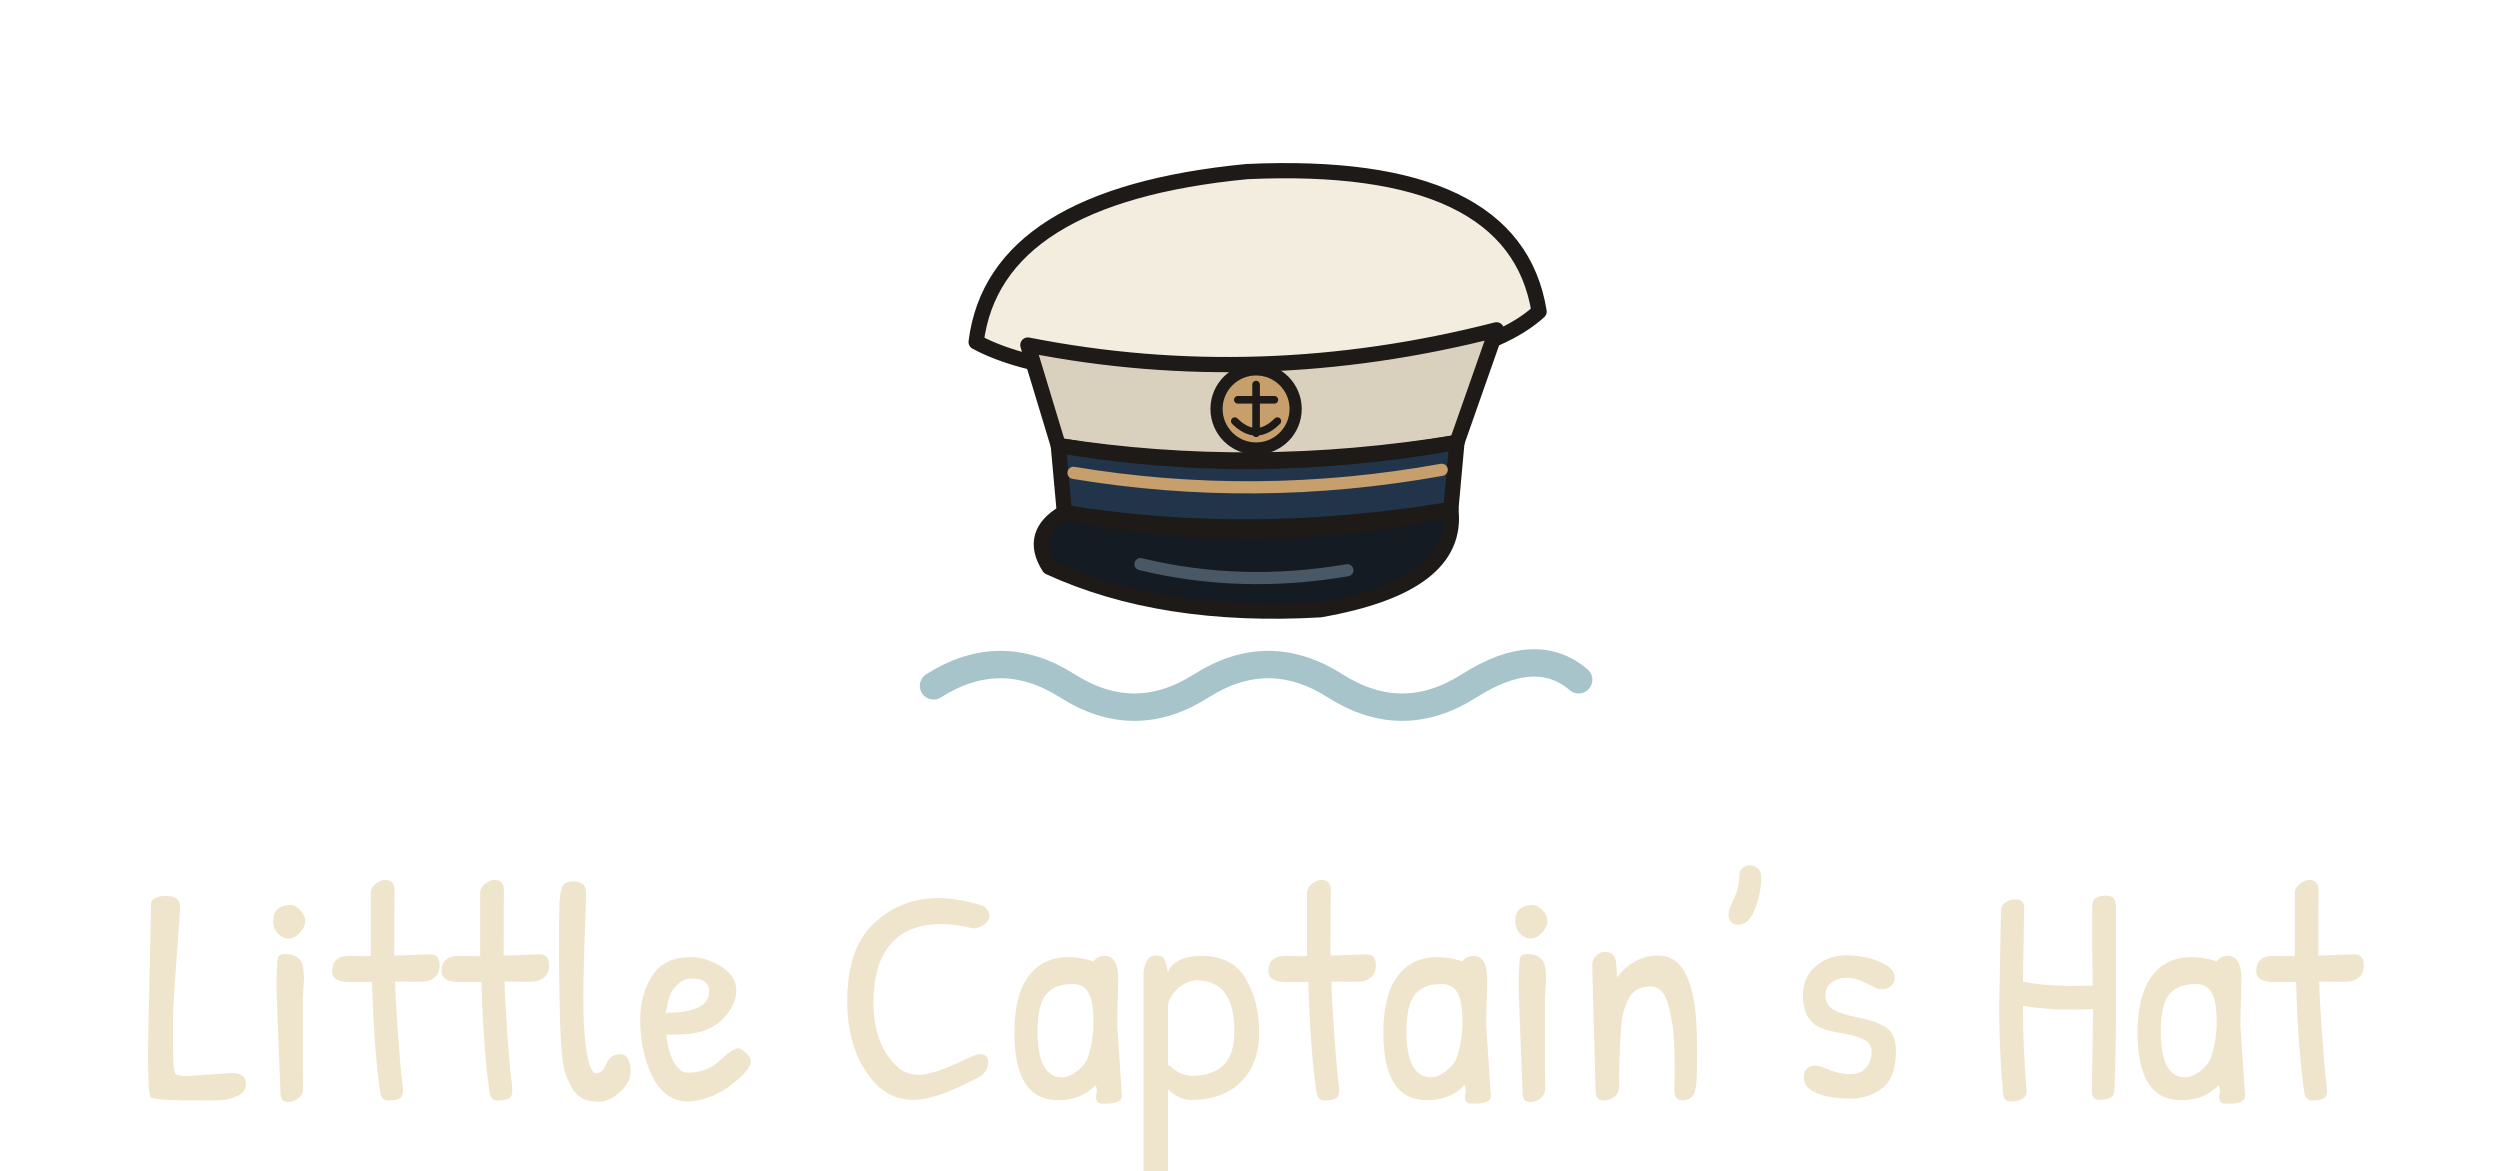
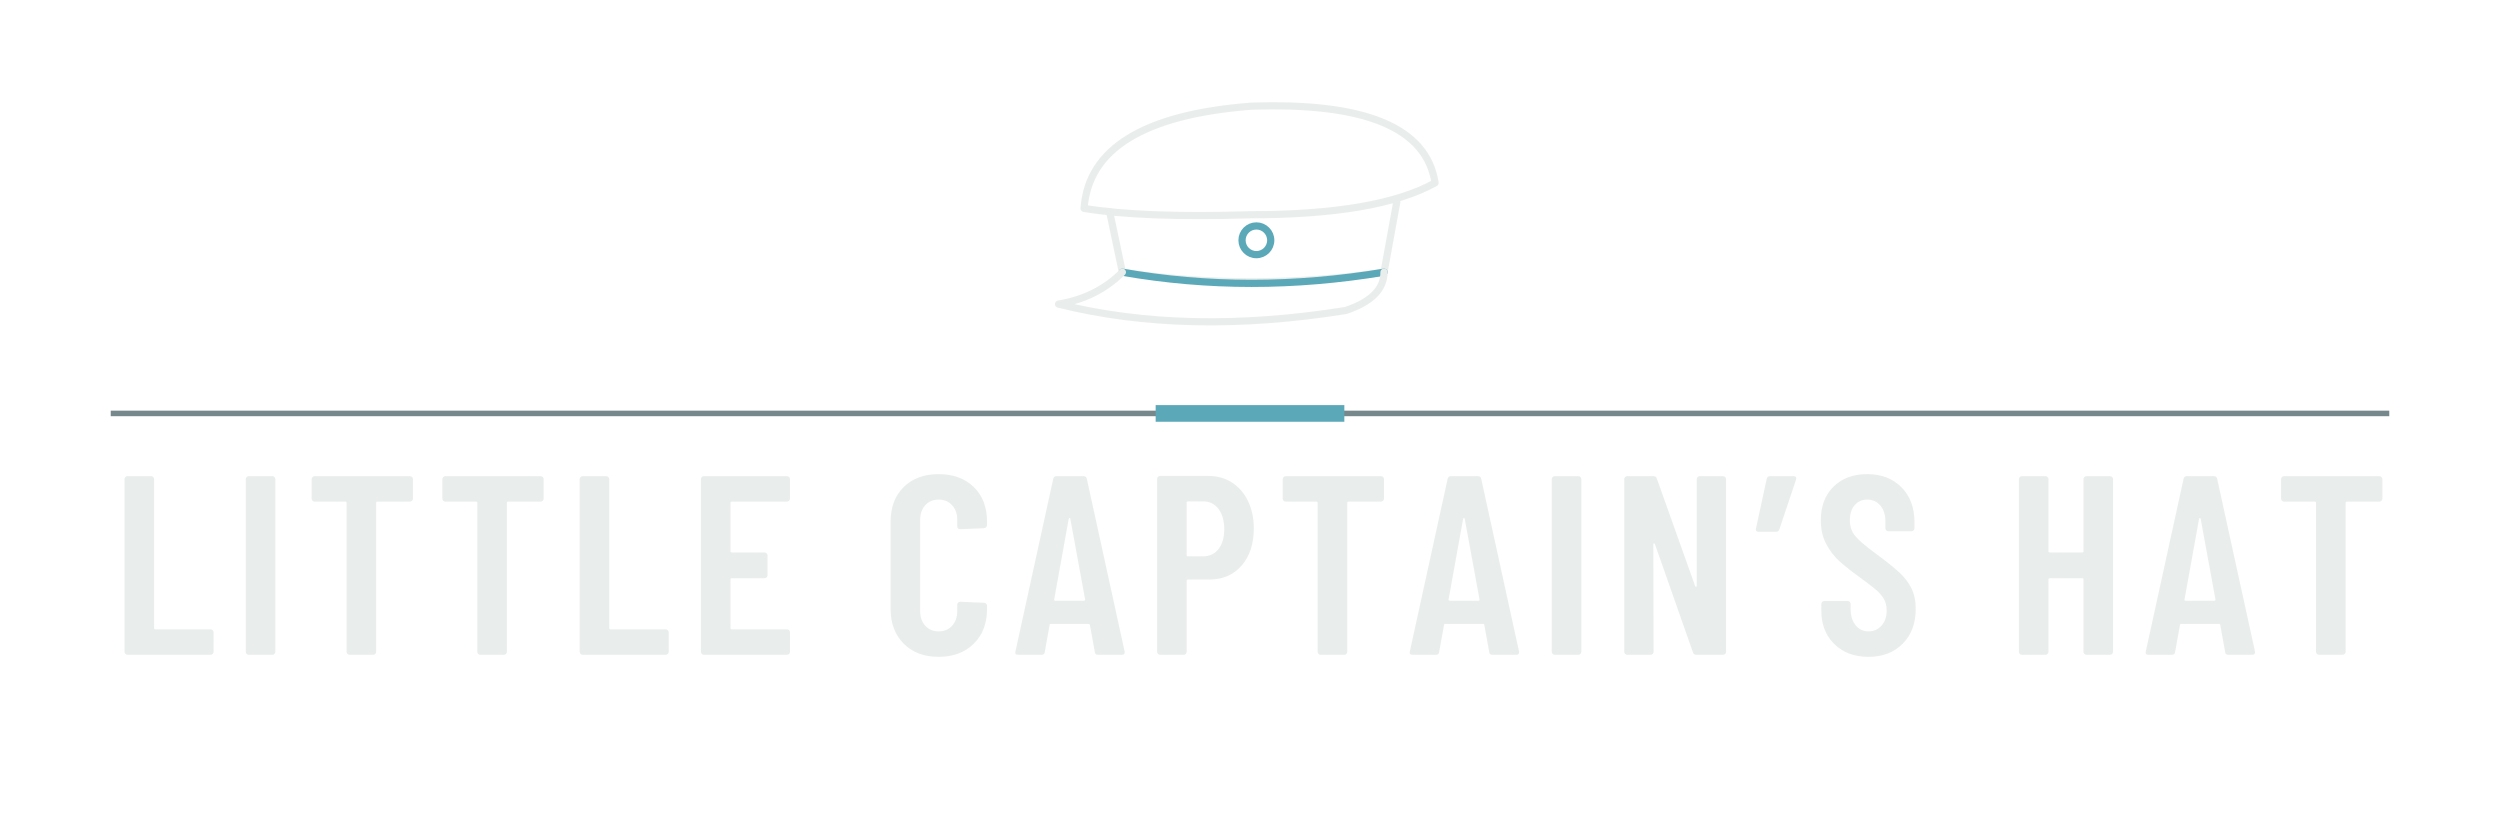
- <svg xmlns="http://www.w3.org/2000/svg" width="1068" height="500" viewBox="0 0 1068 500">
-   <g transform="translate(367.6 -6) scale(1.3)">
-     <path d="M38 117 Q 44 69 127 61 Q 215 57 223 107 Q 201 127 129 128 Q 64 131 38 117 Z" fill="#f3ede0" stroke="#1d1a17" stroke-width="5" stroke-linejoin="round" stroke-linecap="round" />
-     <path d="M55 118 L 65 151 Q 129 161 196 150 L 209 113 Q 131 133 55 118 Z" fill="#d9d0bd" stroke="#1d1a17" stroke-width="5" stroke-linejoin="round" stroke-linecap="round" />
-     <path d="M65 151 Q 129 162 196 150 L 194 172 Q 128 183 67 173 Z" fill="#22344a" stroke="#1d1a17" stroke-width="5" stroke-linejoin="round" stroke-linecap="round" />
-     <path d="M70 160 Q 130 170 191 159" fill="none" stroke="#C79F6D" stroke-width="4" stroke-linecap="round" />
-     <path d="M67 173 Q 129 186 194 172 Q 197 197 151 205 Q 99 208 62 191 Q 55 180 67 173 Z" fill="#141b22" stroke="#1d1a17" stroke-width="5" stroke-linejoin="round" stroke-linecap="round" />
-     <path d="M92 190 Q 125 198 160 192" fill="none" stroke="#4a5866" stroke-width="4" stroke-linecap="round" />
-     <circle cx="130" cy="139" r="13" fill="#C79F6D" stroke="#1d1a17" stroke-width="4" />
-     <path d="M130 131 L130 147 M124 136 L136 136 M123 143 Q 130 150 137 143" fill="none" stroke="#1d1a17" stroke-width="2.5" stroke-linecap="round" />
-     <path d="M24 230 Q 46 216 68 230 T 112 230 T 156 230 T 200 230 T 236 228" fill="none" stroke="#A6C4C9" stroke-width="9" stroke-linecap="round" stroke-linejoin="round" />
+ <svg xmlns="http://www.w3.org/2000/svg" width="901" height="300" viewBox="0 0 901 300">
+   <g transform="translate(450.5 82) scale(1.15)" fill="none" stroke="#E9EEEC" stroke-width="2.261" stroke-linejoin="round" stroke-linecap="round">
+     <path d="M-52 -6 Q -50 -34 0 -38 Q 54 -40 58 -14 Q 40 -4 0 -4 Q -34 -3 -52 -6 Z" />
+     <path d="M-44 -5 L -40 14 Q 0 20 42 14 L 46 -8" />
+     <path d="M-40 14 Q 0 21 42 14" stroke="#5AA8B8" />
+     <path d="M-40 14 Q -48 22 -60 24 Q -20 34 30 26 Q 42 22 42 14" />
+     <circle cx="2" cy="4" r="4.5" stroke="#5AA8B8" />
  </g>
-   <path d="M63.222 451.652 63.354 441.356 64.542 386.18Q64.542 384.596 66.258 383.672Q67.974 382.748 70.614 382.748Q76.95 382.748 76.95 387.236Q76.95 388.688 75.432 409.412Q73.914 430.136 73.914 434.228Q73.914 434.228 73.914 448.22Q73.914 458.12 75.234 459.044Q77.214 459.704 79.854 459.704L98.862 458.384Q105.066 458.384 105.066 462.872Q105.066 466.436 101.7 468.086Q98.334 469.736 95.034 469.934Q91.734 470.132 86.982 470.132Q66.258 470.132 64.542 468.812Q63.618 468.02 63.486 462.806Q63.354 457.592 63.288 455.48Q63.222 453.368 63.222 451.652Z M123.81 386.576Q126.186 386.576 128.298 388.82Q130.41 391.064 130.41 393.506Q130.41 395.948 128.1 398.456Q125.79 400.964 123.282 400.964Q120.774 400.964 118.728 398.852Q116.682 396.74 116.682 393.44Q116.682 387.104 123.546 386.576Q123.678 386.576 123.81 386.576ZM129.354 455.744 129.486 464.984Q129.486 467.492 127.506 469.142Q125.526 470.792 123.282 470.792Q119.982 470.792 119.85 467.492Q118.134 425.384 118.134 420.896Q118.134 416.408 118.53 409.94Q118.794 407.564 121.566 407.564Q128.562 407.564 129.486 413.24Q129.882 416.144 129.882 417.86L129.354 426.176Z M149.286 408.356 155.886 408.488Q158.13 408.488 158.394 408.356V381.296Q158.526 379.052 160.638 377.468Q162.75 375.884 164.598 375.884Q166.446 375.884 167.568 377.072Q168.69 378.26 168.558 380.768Q168.426 383.276 168.426 408.224L183.87 407.696Q187.83 407.696 187.83 412.316Q187.83 415.748 185.784 417.464Q183.738 419.18 181.428 419.312Q179.118 419.444 176.874 419.444L168.822 419.312Q168.822 424.724 169.944 440.696Q171.066 456.668 171.726 461.354Q172.386 466.04 171.99 467.426Q171.594 468.812 170.538 469.34Q168.822 470.132 165.918 470.132Q163.014 470.132 162.486 466.964Q159.846 449.672 158.922 419.444Q157.734 419.576 149.814 419.576Q141.894 419.576 141.894 414.956Q141.894 408.356 149.286 408.356Z M196.014 408.356 202.614 408.488Q204.858 408.488 205.122 408.356V381.296Q205.254 379.052 207.366 377.468Q209.478 375.884 211.326 375.884Q213.174 375.884 214.296 377.072Q215.418 378.26 215.286 380.768Q215.154 383.276 215.154 408.224L230.598 407.696Q234.558 407.696 234.558 412.316Q234.558 415.748 232.512 417.464Q230.466 419.18 228.156 419.312Q225.846 419.444 223.602 419.444L215.55 419.312Q215.55 424.724 216.672 440.696Q217.794 456.668 218.454 461.354Q219.114 466.04 218.718 467.426Q218.322 468.812 217.266 469.34Q215.55 470.132 212.646 470.132Q209.742 470.132 209.214 466.964Q206.574 449.672 205.65 419.444Q204.462 419.576 196.542 419.576Q188.622 419.576 188.622 414.956Q188.622 408.356 196.014 408.356Z M244.722 376.544Q250.398 376.544 250.398 381.164Q250.398 384.728 249.804 399.776Q249.21 414.824 249.21 426.704Q249.21 438.584 250.134 445.844Q251.718 458.516 254.622 458.516Q257.526 458.516 258.978 454.424Q259.638 452.84 261.09 451.586Q262.542 450.332 264.786 450.332Q269.406 450.332 269.406 458.12Q269.406 462.344 264.852 466.502Q260.298 470.66 255.81 470.66Q251.322 470.66 248.616 469.142Q245.91 467.624 244.26 464.588Q242.61 461.552 241.62 458.714Q240.63 455.876 240.234 451.784Q239.442 445.184 239.112 430.598Q238.782 416.012 238.782 402.746Q238.782 389.48 239.112 384.53Q239.442 379.58 240.696 378.062Q241.95 376.544 244.722 376.544Z M294.882 408.884Q301.878 408.884 308.214 412.976Q314.55 417.068 314.55 423.074Q314.55 429.08 309.402 434.69Q304.254 440.3 295.674 441.488Q291.978 442.016 284.586 442.016Q286.038 453.236 290.262 456.8Q291.582 458.252 293.826 458.252Q302.01 458.252 307.554 453.038Q313.098 447.824 315.474 447.824Q316.53 447.824 318.642 449.804Q320.754 451.784 320.754 453.5Q320.754 456.932 312.438 463.4Q308.742 466.436 303.528 468.482Q298.314 470.528 293.826 470.528Q282.342 470.528 276.93 455.744Q273.498 446.636 273.498 435.68Q273.498 424.724 278.646 416.804Q283.794 408.884 294.882 408.884ZM295.542 417.992Q290.526 417.992 286.962 423.668Q285.642 425.648 284.454 432.644Q302.934 432.644 302.934 423.536Q302.934 417.992 295.542 417.992Z M400.746 383.672Q409.59 383.672 420.282 387.104Q422.658 388.952 422.658 391.13Q422.658 393.308 420.48 394.958Q418.302 396.608 415.53 396.608Q408.402 394.76 402.198 394.76Q387.942 394.76 380.55 403.208Q373.158 411.656 373.158 428.288Q373.158 444.92 381.87 454.292Q386.358 459.176 392.562 459.176Q398.766 459.176 412.362 452.576Q417.114 450.332 418.698 450.332Q422.13 450.332 422.13 453.896Q422.13 457.46 418.83 459.836Q407.478 465.776 401.142 467.822Q394.806 469.868 390.186 469.868Q380.682 469.868 373.95 462.872Q361.938 449.936 361.938 427.562Q361.938 405.188 373.356 394.43Q384.774 383.672 400.746 383.672Z M471.894 408.356Q477.702 408.356 477.702 418.256Q477.702 419.312 477.702 420.5L477.438 429.74Q477.306 434.096 477.306 438.32L479.286 468.152Q479.286 471.452 472.554 471.452Q472.158 471.452 470.64 471.452Q469.122 471.452 468.528 470.264Q467.934 469.076 468.396 467.36Q468.858 465.644 468.066 463.532Q461.994 470.0 451.962 470.0Q433.35 470.0 433.35 441.224Q433.35 425.252 439.356 417.068Q445.362 408.884 456.582 408.884Q461.862 408.884 467.142 410.732Q468.858 408.356 471.894 408.356ZM458.166 420.368Q450.642 420.368 446.946 424.724Q443.25 429.08 443.25 440.696Q443.25 460.232 453.81 460.232Q456.582 460.232 459.948 457.724Q463.314 455.216 464.634 452.048Q467.142 444.92 467.142 436.472Q467.142 428.024 465.096 424.196Q463.05 420.368 458.166 420.368Z M508.986 469.868Q504.498 469.868 500.67 466.832Q500.67 466.832 498.954 465.38V504.98Q498.162 507.62 496.182 509.402Q494.202 511.184 491.958 511.184Q488.526 511.184 488.526 506.564V414.56Q489.318 411.128 490.44 409.676Q491.562 408.224 494.004 408.224Q496.446 408.224 497.172 409.346Q497.898 410.468 498.954 415.484Q499.482 412.844 503.178 410.6Q506.874 408.356 513.078 408.356Q526.542 408.356 532.218 418.124Q537.894 427.892 537.894 441.158Q537.894 454.424 530.172 462.146Q522.45 469.868 508.986 469.868ZM498.954 430.268V454.82Q499.746 455.216 500.802 456.14Q504.63 459.572 509.118 459.572Q527.334 459.572 527.334 440.828Q527.334 424.856 519.15 420.632Q515.718 418.784 510.702 418.784Q505.818 419.444 502.386 423.074Q498.954 426.704 498.954 430.268Z M549.246 408.356 555.846 408.488Q558.09 408.488 558.354 408.356V381.296Q558.486 379.052 560.598 377.468Q562.71 375.884 564.558 375.884Q566.406 375.884 567.528 377.072Q568.65 378.26 568.518 380.768Q568.386 383.276 568.386 408.224L583.83 407.696Q587.79 407.696 587.79 412.316Q587.79 415.748 585.744 417.464Q583.698 419.18 581.388 419.312Q579.078 419.444 576.834 419.444L568.782 419.312Q568.782 424.724 569.904 440.696Q571.026 456.668 571.686 461.354Q572.346 466.04 571.95 467.426Q571.554 468.812 570.498 469.34Q568.782 470.132 565.878 470.132Q562.974 470.132 562.446 466.964Q559.806 449.672 558.882 419.444Q557.694 419.576 549.774 419.576Q541.854 419.576 541.854 414.956Q541.854 408.356 549.246 408.356Z M629.502 408.356Q635.31 408.356 635.31 418.256Q635.31 419.312 635.31 420.5L635.046 429.74Q634.914 434.096 634.914 438.32L636.894 468.152Q636.894 471.452 630.162 471.452Q629.766 471.452 628.248 471.452Q626.73 471.452 626.136 470.264Q625.542 469.076 626.004 467.36Q626.466 465.644 625.674 463.532Q619.602 470.0 609.57 470.0Q590.958 470.0 590.958 441.224Q590.958 425.252 596.964 417.068Q602.97 408.884 614.19 408.884Q619.47 408.884 624.75 410.732Q626.466 408.356 629.502 408.356ZM615.774 420.368Q608.25 420.368 604.554 424.724Q600.858 429.08 600.858 440.696Q600.858 460.232 611.418 460.232Q614.19 460.232 617.556 457.724Q620.922 455.216 622.242 452.048Q624.75 444.92 624.75 436.472Q624.75 428.024 622.704 424.196Q620.658 420.368 615.774 420.368Z M654.45 386.576Q656.826 386.576 658.938 388.82Q661.05 391.064 661.05 393.506Q661.05 395.948 658.74 398.456Q656.43 400.964 653.922 400.964Q651.414 400.964 649.368 398.852Q647.322 396.74 647.322 393.44Q647.322 387.104 654.186 386.576Q654.318 386.576 654.45 386.576ZM659.994 455.744 660.126 464.984Q660.126 467.492 658.146 469.142Q656.166 470.792 653.922 470.792Q650.622 470.792 650.49 467.492Q648.774 425.384 648.774 420.896Q648.774 416.408 649.17 409.94Q649.434 407.564 652.206 407.564Q659.202 407.564 660.126 413.24Q660.522 416.144 660.522 417.86L659.994 426.176Z M681.642 465.908 680.19 412.316Q680.19 409.808 681.906 408.224Q683.622 406.64 685.338 406.64Q689.562 406.64 690.222 410.204Q690.75 413.768 690.75 417.596Q697.878 408.224 708.57 408.224Q724.938 408.224 724.938 445.58Q724.938 449.012 724.938 455.942Q724.938 462.872 724.146 466.04Q723.222 470.0 718.47 470.0Q715.302 470.0 715.302 465.776L715.434 458.384Q715.434 443.072 714.444 437.462Q713.454 431.852 712.53 428.552Q710.286 421.424 705.27 421.424Q698.67 421.424 696.03 426.176Q693.126 431.324 692.598 438.32Q691.674 450.596 691.674 464.324Q691.674 466.964 689.694 468.548Q687.714 470.132 684.942 470.132Q681.642 470.132 681.642 465.908Z M752.394 374.3Q752.394 381.56 749.754 388.292Q747.114 395.024 742.758 395.024Q738.402 395.024 738.402 390.536Q738.402 388.688 740.712 383.936Q743.022 379.184 743.022 373.904Q743.022 372.056 744.408 370.868Q745.794 369.68 747.576 369.68Q749.358 369.68 750.876 370.934Q752.394 372.188 752.394 374.3Z M809.418 417.728Q809.418 419.972 807.702 421.292Q805.986 422.612 804.732 422.612Q803.478 422.612 802.752 422.546Q802.026 422.48 797.472 420.104Q792.918 417.728 789.09 417.728Q785.262 417.728 782.556 419.642Q779.85 421.556 779.85 425.252Q779.85 428.948 782.952 431.06Q786.054 433.172 793.842 434.69Q801.63 436.208 805.788 438.98Q809.946 441.752 809.946 449.276Q809.946 460.232 804.204 464.786Q798.462 469.34 790.278 469.34Q782.094 469.34 776.352 467.096Q770.61 464.852 770.61 460.364Q770.61 455.216 775.758 455.216Q777.078 455.216 781.566 457.064Q786.054 458.912 790.476 458.912Q794.898 458.912 797.208 456.074Q799.518 453.236 799.518 449.54Q799.518 445.844 796.482 444.194Q793.446 442.544 787.242 441.488Q781.038 440.432 778.134 439.244Q770.214 436.076 770.214 425.12Q770.214 417.332 775.758 412.712Q781.302 408.092 788.628 408.092Q795.954 408.092 802.686 410.732Q809.418 413.372 809.418 417.728Z M864.198 419.444Q874.494 421.16 883.074 421.16Q891.654 421.16 894.03 421.028Q893.766 410.996 893.766 401.756Q893.766 392.516 893.766 389.216Q893.766 385.916 894.03 385.058Q894.294 384.2 895.746 383.408Q897.198 382.616 899.97 382.616Q903.93 382.616 903.93 387.368V434.096Q903.93 448.616 903.27 466.04Q903.138 469.868 896.802 469.868Q893.634 469.868 893.634 466.04L894.162 431.06Q889.938 431.324 882.612 431.324Q875.286 431.324 864.198 429.74Q864.198 447.164 865.782 466.172Q865.914 468.284 863.934 469.406Q861.954 470.528 858.984 470.528Q856.014 470.528 855.75 467.492Q854.034 448.748 854.034 430.532L854.826 389.348Q854.826 386.708 856.806 385.454Q858.786 384.2 861.03 384.2Q864.726 384.2 864.726 387.764Z M951.714 408.356Q957.522 408.356 957.522 418.256Q957.522 419.312 957.522 420.5L957.258 429.74Q957.126 434.096 957.126 438.32L959.106 468.152Q959.106 471.452 952.374 471.452Q951.978 471.452 950.46 471.452Q948.942 471.452 948.348 470.264Q947.754 469.076 948.216 467.36Q948.678 465.644 947.886 463.532Q941.814 470.0 931.782 470.0Q913.17 470.0 913.17 441.224Q913.17 425.252 919.176 417.068Q925.182 408.884 936.402 408.884Q941.682 408.884 946.962 410.732Q948.678 408.356 951.714 408.356ZM937.986 420.368Q930.462 420.368 926.766 424.724Q923.07 429.08 923.07 440.696Q923.07 460.232 933.63 460.232Q936.402 460.232 939.768 457.724Q943.134 455.216 944.454 452.048Q946.962 444.92 946.962 436.472Q946.962 428.024 944.916 424.196Q942.87 420.368 937.986 420.368Z M971.25 408.356 977.85 408.488Q980.094 408.488 980.358 408.356V381.296Q980.49 379.052 982.602 377.468Q984.714 375.884 986.562 375.884Q988.41 375.884 989.532 377.072Q990.654 378.26 990.522 380.768Q990.39 383.276 990.39 408.224L1005.834 407.696Q1009.794 407.696 1009.794 412.316Q1009.794 415.748 1007.748 417.464Q1005.702 419.18 1003.392 419.312Q1001.082 419.444 998.838 419.444L990.786 419.312Q990.786 424.724 991.908 440.696Q993.03 456.668 993.69 461.354Q994.35 466.04 993.954 467.426Q993.558 468.812 992.502 469.34Q990.786 470.132 987.882 470.132Q984.978 470.132 984.45 466.964Q981.81 449.672 980.886 419.444Q979.698 419.576 971.778 419.576Q963.858 419.576 963.858 414.956Q963.858 408.356 971.25 408.356Z" fill="#EFE5CC" />
+   <rect x="39.904" y="148" width="821.192" height="2" fill="#77888C" />
+   <rect x="416.5" y="146" width="68" height="6" fill="#5AA8B8" />
+   <path d="M44.872 234.896V172.704Q44.872 172.244 45.194 171.922Q45.516 171.6 45.976 171.6H54.44Q54.9 171.6 55.222 171.922Q55.544 172.244 55.544 172.704V226.34Q55.544 226.8 56.004 226.8H75.876Q76.336 226.8 76.658 227.122Q76.98 227.444 76.98 227.904V234.896Q76.98 235.356 76.658 235.678Q76.336 236.0 75.876 236.0H45.976Q45.516 236.0 45.194 235.678Q44.872 235.356 44.872 234.896Z M88.572 234.896V172.704Q88.572 172.244 88.894 171.922Q89.216 171.6 89.676 171.6H98.14Q98.6 171.6 98.922 171.922Q99.244 172.244 99.244 172.704V234.896Q99.244 235.356 98.922 235.678Q98.6 236.0 98.14 236.0H89.676Q89.216 236.0 88.894 235.678Q88.572 235.356 88.572 234.896Z M148.832 172.704V179.696Q148.832 180.156 148.51 180.478Q148.188 180.8 147.728 180.8H136.044Q135.584 180.8 135.584 181.26V234.896Q135.584 235.356 135.262 235.678Q134.94 236.0 134.48 236.0H126.016Q125.556 236.0 125.234 235.678Q124.912 235.356 124.912 234.896V181.26Q124.912 180.8 124.452 180.8H113.412Q112.952 180.8 112.63 180.478Q112.308 180.156 112.308 179.696V172.704Q112.308 172.244 112.63 171.922Q112.952 171.6 113.412 171.6H147.728Q148.188 171.6 148.51 171.922Q148.832 172.244 148.832 172.704Z M195.936 172.704V179.696Q195.936 180.156 195.614 180.478Q195.292 180.8 194.832 180.8H183.148Q182.688 180.8 182.688 181.26V234.896Q182.688 235.356 182.366 235.678Q182.044 236.0 181.584 236.0H173.12Q172.66 236.0 172.338 235.678Q172.016 235.356 172.016 234.896V181.26Q172.016 180.8 171.556 180.8H160.516Q160.056 180.8 159.734 180.478Q159.412 180.156 159.412 179.696V172.704Q159.412 172.244 159.734 171.922Q160.056 171.6 160.516 171.6H194.832Q195.292 171.6 195.614 171.922Q195.936 172.244 195.936 172.704Z M208.908 234.896V172.704Q208.908 172.244 209.23 171.922Q209.552 171.6 210.012 171.6H218.476Q218.936 171.6 219.258 171.922Q219.58 172.244 219.58 172.704V226.34Q219.58 226.8 220.04 226.8H239.912Q240.372 226.8 240.694 227.122Q241.016 227.444 241.016 227.904V234.896Q241.016 235.356 240.694 235.678Q240.372 236.0 239.912 236.0H210.012Q209.552 236.0 209.23 235.678Q208.908 235.356 208.908 234.896Z M283.612 180.8H263.74Q263.28 180.8 263.28 181.26V198.648Q263.28 199.108 263.74 199.108H275.516Q275.976 199.108 276.298 199.43Q276.62 199.752 276.62 200.212V207.296Q276.62 207.756 276.298 208.078Q275.976 208.4 275.516 208.4H263.74Q263.28 208.4 263.28 208.86V226.34Q263.28 226.8 263.74 226.8H283.612Q284.072 226.8 284.394 227.122Q284.716 227.444 284.716 227.904V234.896Q284.716 235.356 284.394 235.678Q284.072 236.0 283.612 236.0H253.712Q253.252 236.0 252.93 235.678Q252.608 235.356 252.608 234.896V172.704Q252.608 172.244 252.93 171.922Q253.252 171.6 253.712 171.6H283.612Q284.072 171.6 284.394 171.922Q284.716 172.244 284.716 172.704V179.696Q284.716 180.156 284.394 180.478Q284.072 180.8 283.612 180.8Z M320.964 219.44V188.068Q320.964 180.156 325.702 175.51Q330.44 170.864 338.26 170.864Q346.172 170.864 350.956 175.51Q355.74 180.156 355.74 188.068V189.172Q355.74 189.632 355.418 190.0Q355.096 190.368 354.636 190.368L346.08 190.736Q344.976 190.736 344.976 189.632V187.332Q344.976 184.112 343.136 182.088Q341.296 180.064 338.26 180.064Q335.316 180.064 333.476 182.088Q331.636 184.112 331.636 187.332V220.268Q331.636 223.488 333.476 225.512Q335.316 227.536 338.26 227.536Q341.296 227.536 343.136 225.512Q344.976 223.488 344.976 220.268V217.968Q344.976 217.508 345.298 217.186Q345.62 216.864 346.08 216.864L354.636 217.232Q355.096 217.232 355.418 217.554Q355.74 217.876 355.74 218.336V219.44Q355.74 227.26 350.956 231.998Q346.172 236.736 338.26 236.736Q330.44 236.736 325.702 231.998Q320.964 227.26 320.964 219.44Z M394.564 234.988 392.816 225.328Q392.816 224.868 392.264 224.868H378.832Q378.28 224.868 378.28 225.328L376.532 234.988Q376.44 236.0 375.336 236.0H366.964Q365.676 236.0 365.952 234.804L379.568 172.612Q379.752 171.6 380.764 171.6H390.516Q391.528 171.6 391.712 172.612L405.328 234.804V235.172Q405.328 236.0 404.316 236.0H395.76Q394.656 236.0 394.564 234.988ZM380.396 216.496H390.608Q391.16 216.496 391.068 216.036L385.732 186.964Q385.64 186.688 385.456 186.688Q385.272 186.688 385.18 186.964L379.936 216.036Q379.844 216.496 380.396 216.496Z M451.88 190.46Q451.88 198.74 447.51 203.8Q443.14 208.86 435.964 208.86H428.144Q427.684 208.86 427.684 209.32V234.896Q427.684 235.356 427.362 235.678Q427.04 236.0 426.58 236.0H418.116Q417.656 236.0 417.334 235.678Q417.012 235.356 417.012 234.896V172.612Q417.012 172.152 417.334 171.83Q417.656 171.508 418.116 171.508H435.412Q440.288 171.508 444.014 173.9Q447.74 176.292 449.81 180.616Q451.88 184.94 451.88 190.46ZM441.208 190.736Q441.208 186.136 439.138 183.422Q437.068 180.708 433.664 180.708H428.144Q427.684 180.708 427.684 181.168V200.028Q427.684 200.488 428.144 200.488H433.664Q437.068 200.488 439.138 197.866Q441.208 195.244 441.208 190.736Z M498.8 172.704V179.696Q498.8 180.156 498.478 180.478Q498.156 180.8 497.696 180.8H486.012Q485.552 180.8 485.552 181.26V234.896Q485.552 235.356 485.23 235.678Q484.908 236.0 484.448 236.0H475.984Q475.524 236.0 475.202 235.678Q474.88 235.356 474.88 234.896V181.26Q474.88 180.8 474.42 180.8H463.38Q462.92 180.8 462.598 180.478Q462.276 180.156 462.276 179.696V172.704Q462.276 172.244 462.598 171.922Q462.92 171.6 463.38 171.6H497.696Q498.156 171.6 498.478 171.922Q498.8 172.244 498.8 172.704Z M536.704 234.988 534.956 225.328Q534.956 224.868 534.404 224.868H520.972Q520.42 224.868 520.42 225.328L518.672 234.988Q518.58 236.0 517.476 236.0H509.104Q507.816 236.0 508.092 234.804L521.708 172.612Q521.892 171.6 522.904 171.6H532.656Q533.668 171.6 533.852 172.612L547.468 234.804V235.172Q547.468 236.0 546.456 236.0H537.9Q536.796 236.0 536.704 234.988ZM522.536 216.496H532.748Q533.3 216.496 533.208 216.036L527.872 186.964Q527.78 186.688 527.596 186.688Q527.412 186.688 527.32 186.964L522.076 216.036Q521.984 216.496 522.536 216.496Z M559.244 234.896V172.704Q559.244 172.244 559.566 171.922Q559.888 171.6 560.348 171.6H568.812Q569.272 171.6 569.594 171.922Q569.916 172.244 569.916 172.704V234.896Q569.916 235.356 569.594 235.678Q569.272 236.0 568.812 236.0H560.348Q559.888 236.0 559.566 235.678Q559.244 235.356 559.244 234.896Z M612.604 171.6H620.976Q621.436 171.6 621.758 171.922Q622.08 172.244 622.08 172.704V234.896Q622.08 235.356 621.758 235.678Q621.436 236.0 620.976 236.0H611.316Q610.396 236.0 610.12 235.08L596.412 196.072Q596.32 195.796 596.09 195.842Q595.86 195.888 595.86 196.164L595.952 234.896Q595.952 235.356 595.63 235.678Q595.308 236.0 594.848 236.0H586.476Q586.016 236.0 585.694 235.678Q585.372 235.356 585.372 234.896V172.704Q585.372 172.244 585.694 171.922Q586.016 171.6 586.476 171.6H595.952Q596.872 171.6 597.148 172.52L610.948 211.252Q611.04 211.528 611.27 211.482Q611.5 211.436 611.5 211.16V172.704Q611.5 172.244 611.822 171.922Q612.144 171.6 612.604 171.6Z M647.288 172.888 641.308 190.736Q641.032 191.656 640.112 191.656H633.764Q632.568 191.656 632.844 190.46L636.708 172.612Q636.892 171.6 637.904 171.6H646.46Q647.012 171.6 647.242 171.922Q647.472 172.244 647.288 172.888Z M656.396 220.084V217.692Q656.396 217.232 656.718 216.91Q657.04 216.588 657.5 216.588H665.872Q666.332 216.588 666.654 216.91Q666.976 217.232 666.976 217.692V219.532Q666.976 223.12 668.77 225.328Q670.564 227.536 673.416 227.536Q676.268 227.536 678.108 225.466Q679.948 223.396 679.948 219.992Q679.948 217.6 678.936 215.852Q677.924 214.104 676.084 212.54Q674.244 210.976 670.196 208.032Q665.596 204.72 662.79 202.144Q659.984 199.568 658.098 195.934Q656.212 192.3 656.212 187.516Q656.212 179.88 660.812 175.372Q665.412 170.864 672.956 170.864Q680.592 170.864 685.284 175.602Q689.976 180.34 689.976 188.16V190.368Q689.976 190.828 689.654 191.15Q689.332 191.472 688.872 191.472H680.592Q680.132 191.472 679.81 191.15Q679.488 190.828 679.488 190.368V187.976Q679.488 184.388 677.694 182.226Q675.9 180.064 672.956 180.064Q670.196 180.064 668.448 182.042Q666.7 184.02 666.7 187.516Q666.7 190.828 668.586 193.128Q670.472 195.428 675.992 199.476Q681.604 203.616 684.456 206.238Q687.308 208.86 688.872 211.988Q690.436 215.116 690.436 219.44Q690.436 227.26 685.744 231.998Q681.052 236.736 673.416 236.736Q665.78 236.736 661.088 232.136Q656.396 227.536 656.396 220.084Z M751.984 171.6H760.448Q760.908 171.6 761.23 171.922Q761.552 172.244 761.552 172.704V234.896Q761.552 235.356 761.23 235.678Q760.908 236.0 760.448 236.0H751.984Q751.524 236.0 751.202 235.678Q750.88 235.356 750.88 234.896V208.86Q750.88 208.4 750.42 208.4H738.736Q738.276 208.4 738.276 208.86V234.896Q738.276 235.356 737.954 235.678Q737.632 236.0 737.172 236.0H728.708Q728.248 236.0 727.926 235.678Q727.604 235.356 727.604 234.896V172.704Q727.604 172.244 727.926 171.922Q728.248 171.6 728.708 171.6H737.172Q737.632 171.6 737.954 171.922Q738.276 172.244 738.276 172.704V198.648Q738.276 199.108 738.736 199.108H750.42Q750.88 199.108 750.88 198.648V172.704Q750.88 172.244 751.202 171.922Q751.524 171.6 751.984 171.6Z M801.94 234.988 800.192 225.328Q800.192 224.868 799.64 224.868H786.208Q785.656 224.868 785.656 225.328L783.908 234.988Q783.816 236.0 782.712 236.0H774.34Q773.052 236.0 773.328 234.804L786.944 172.612Q787.128 171.6 788.14 171.6H797.892Q798.904 171.6 799.088 172.612L812.704 234.804V235.172Q812.704 236.0 811.692 236.0H803.136Q802.032 236.0 801.94 234.988ZM787.772 216.496H797.984Q798.536 216.496 798.444 216.036L793.108 186.964Q793.016 186.688 792.832 186.688Q792.648 186.688 792.556 186.964L787.312 216.036Q787.22 216.496 787.772 216.496Z M858.612 172.704V179.696Q858.612 180.156 858.29 180.478Q857.968 180.8 857.508 180.8H845.824Q845.364 180.8 845.364 181.26V234.896Q845.364 235.356 845.042 235.678Q844.72 236.0 844.26 236.0H835.796Q835.336 236.0 835.014 235.678Q834.692 235.356 834.692 234.896V181.26Q834.692 180.8 834.232 180.8H823.192Q822.732 180.8 822.41 180.478Q822.088 180.156 822.088 179.696V172.704Q822.088 172.244 822.41 171.922Q822.732 171.6 823.192 171.6H857.508Q857.968 171.6 858.29 171.922Q858.612 172.244 858.612 172.704Z" fill="#E9EEEC" />
</svg>
